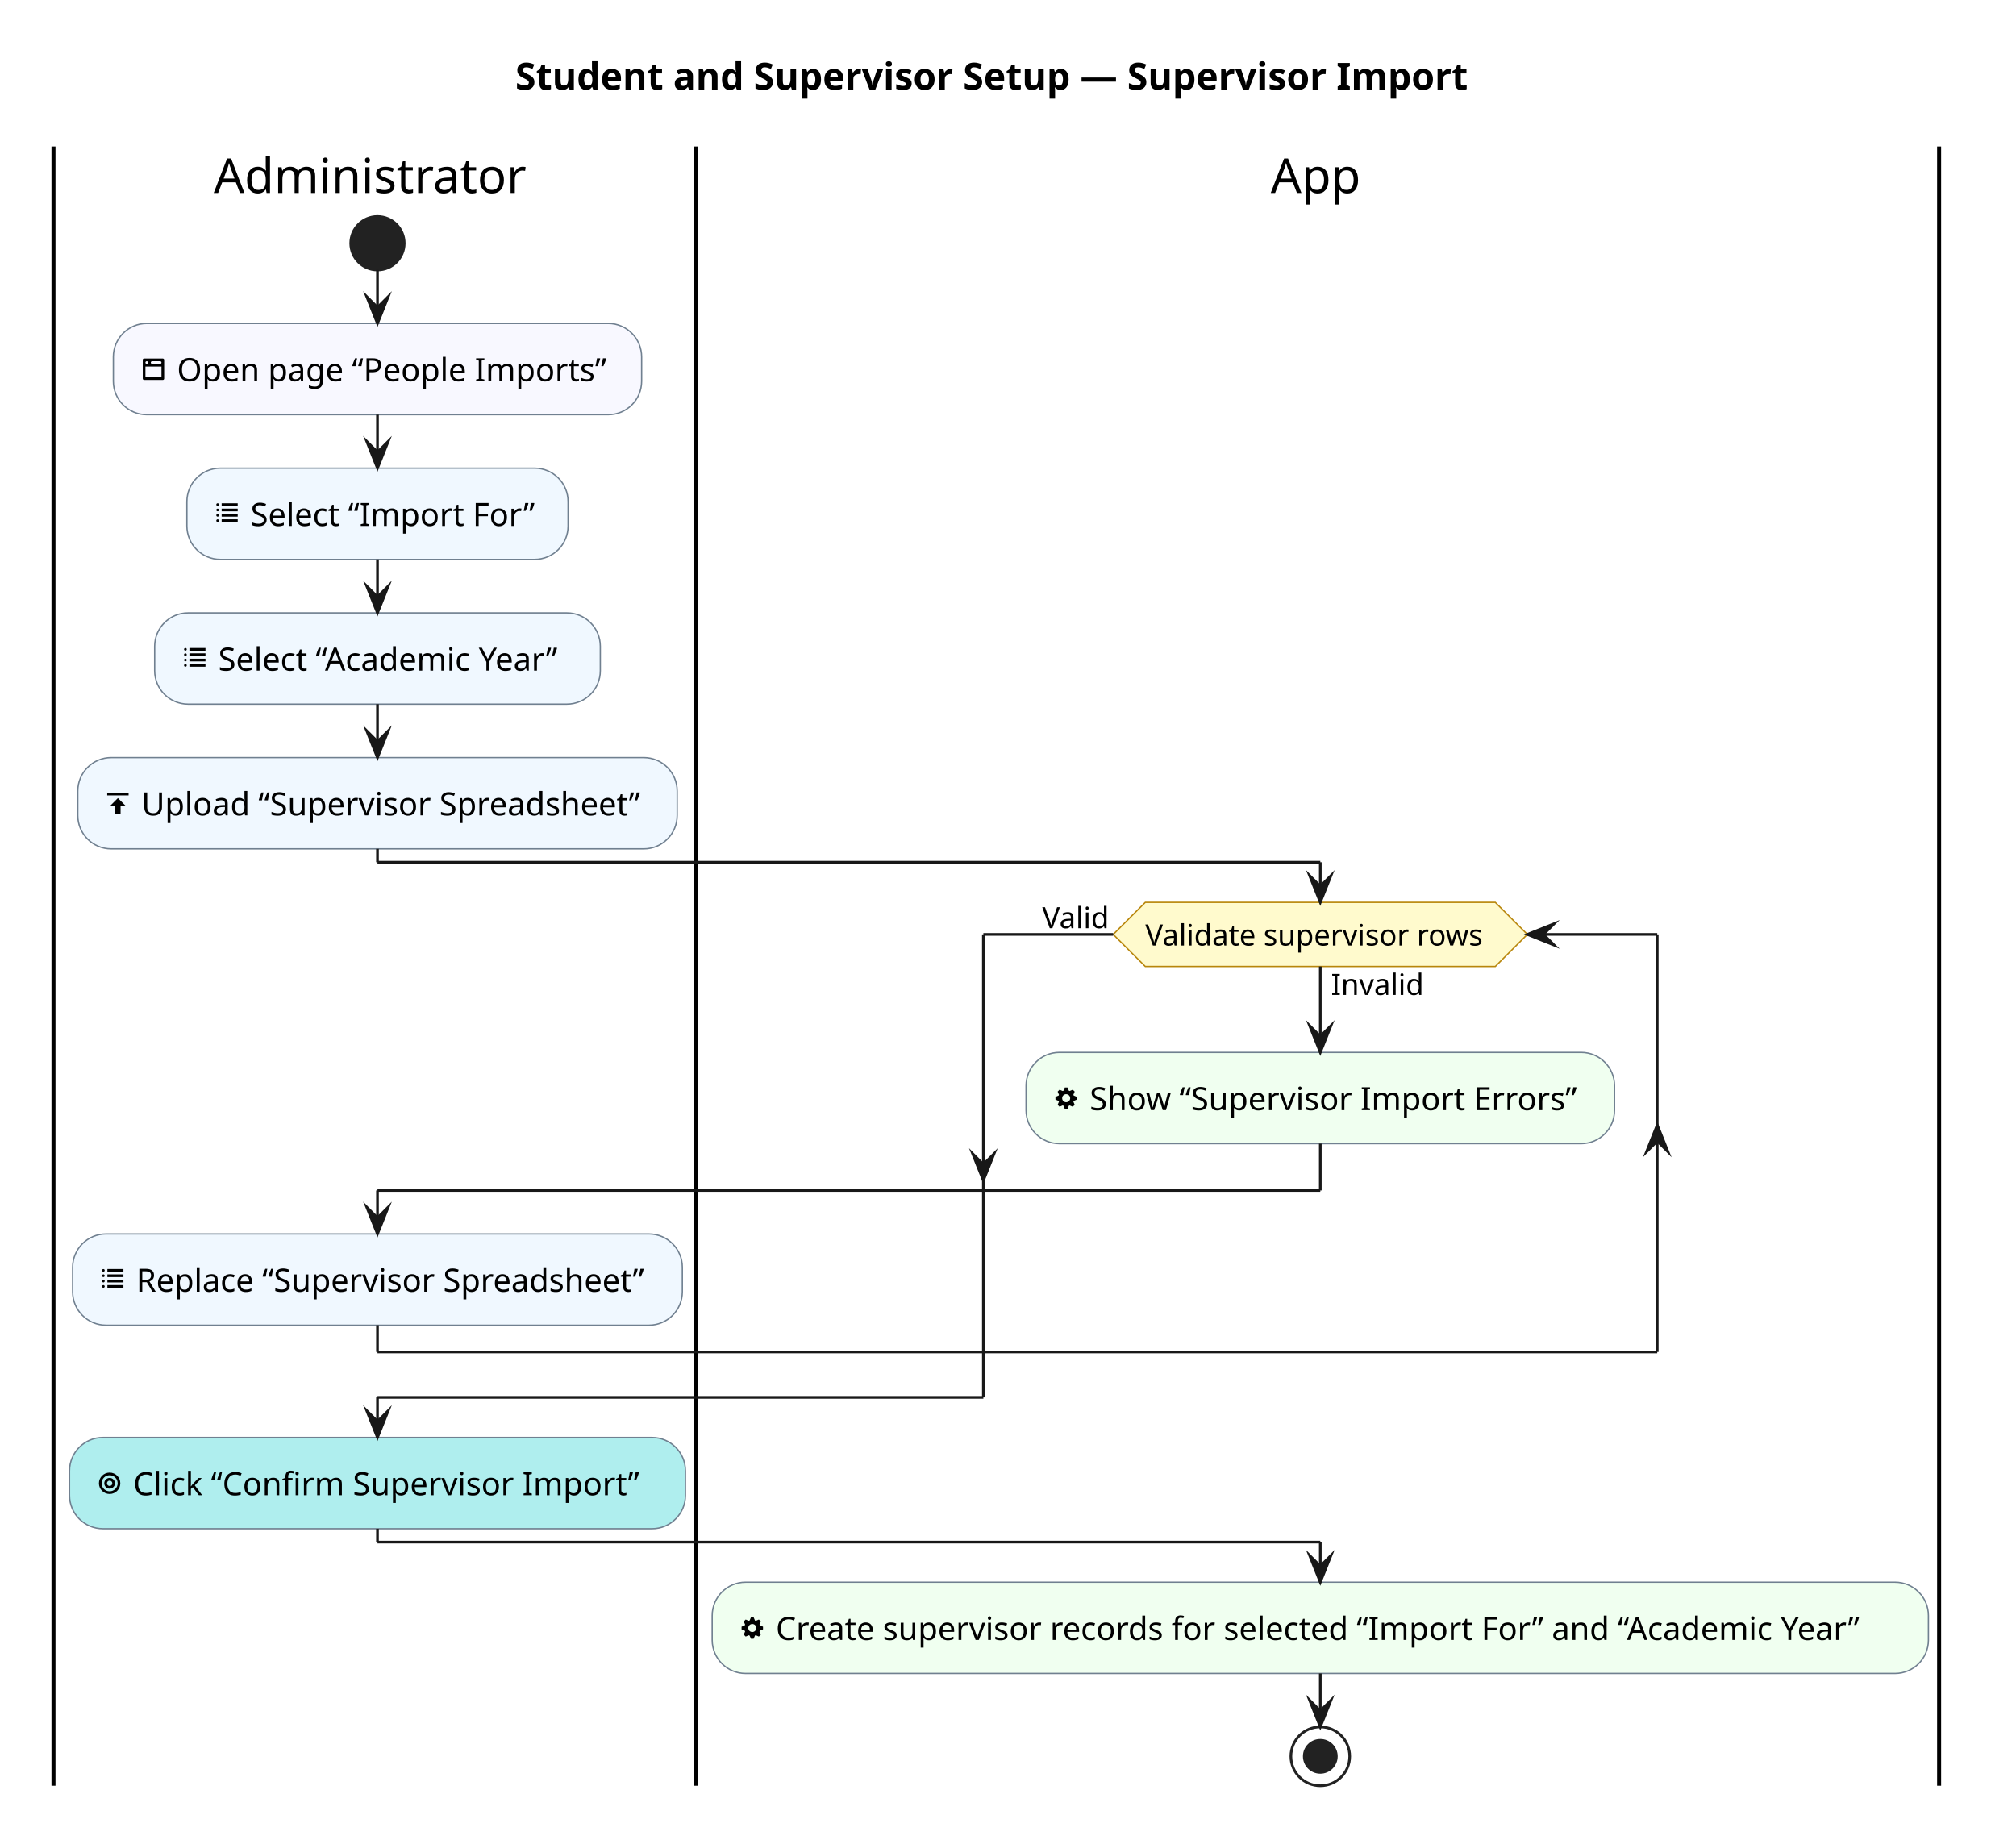
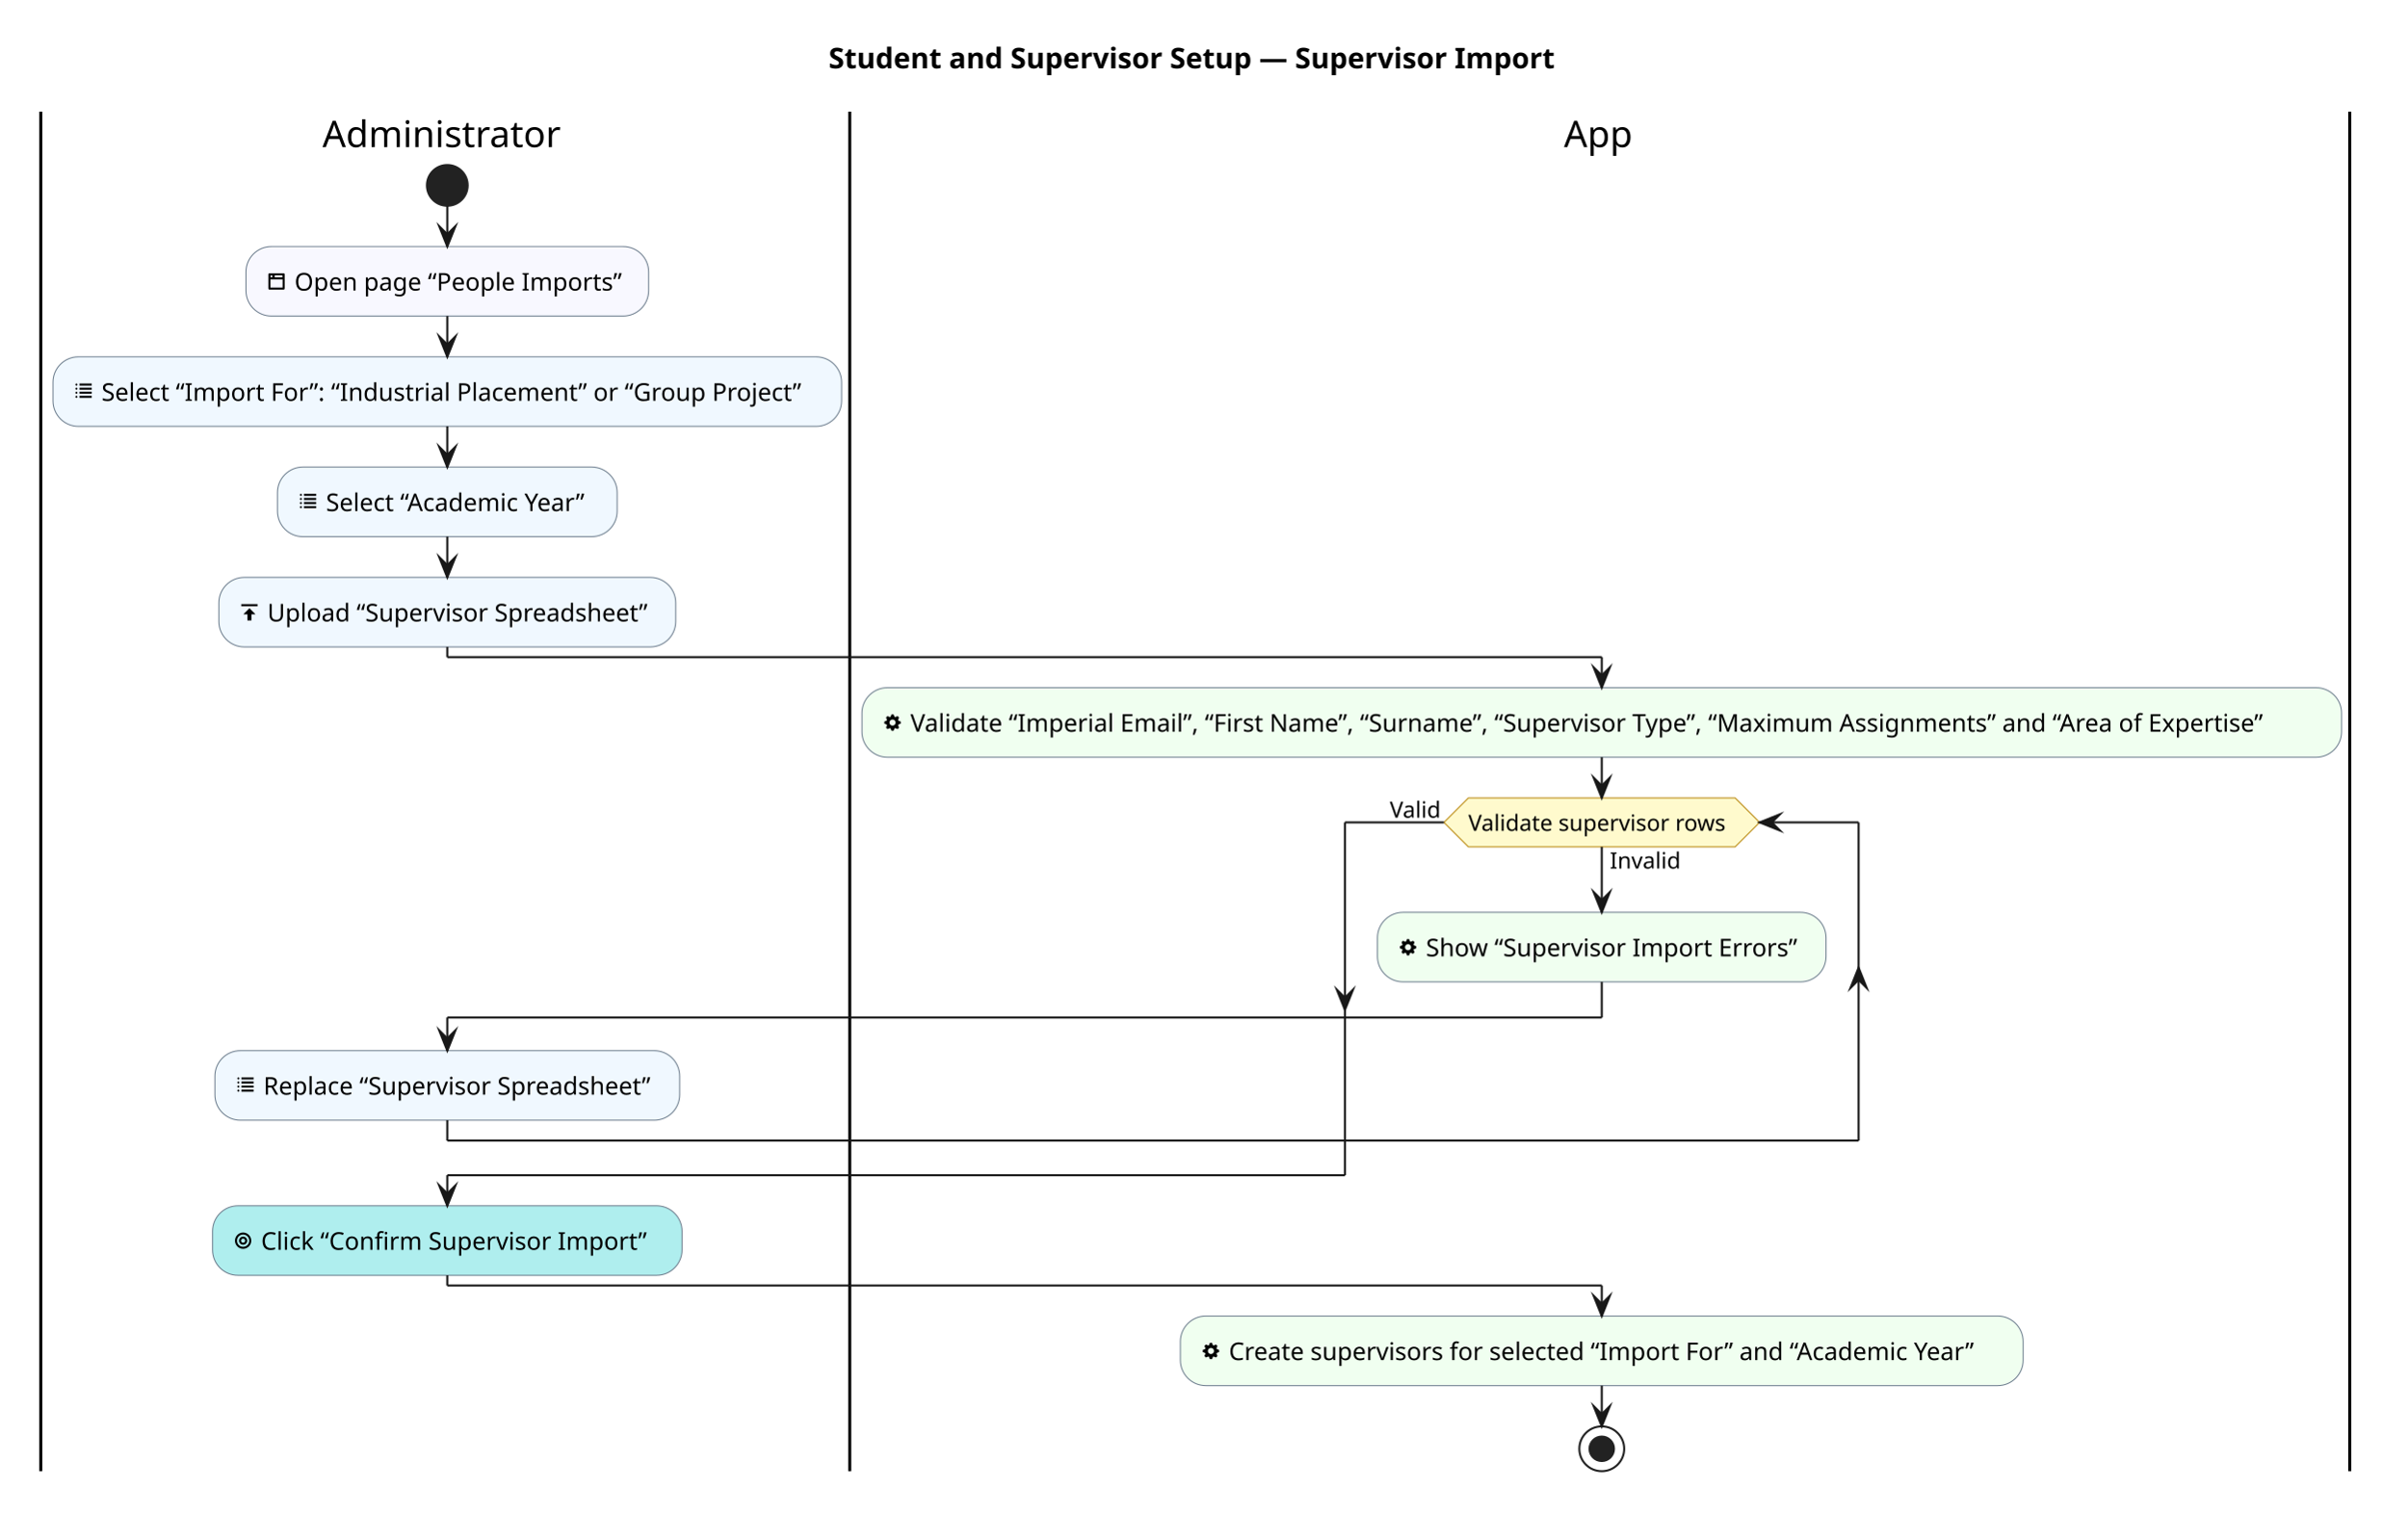
- <svg xmlns="http://www.w3.org/2000/svg" contentStyleType="text/css" data-diagram-type="ACTIVITY" height="688px" preserveAspectRatio="none" style="width:754px;height:688px;background:#FFFFFF;" version="1.1" viewBox="0 0 754 688" width="754px" zoomAndPan="magnify">
+ <svg xmlns="http://www.w3.org/2000/svg" contentStyleType="text/css" data-diagram-type="ACTIVITY" height="743px" preserveAspectRatio="none" style="width:1181px;height:743px;background:#FFFFFF;" version="1.1" viewBox="0 0 1181 743" width="1181px" zoomAndPan="magnify">
  <defs />
  <g>
    <g class="title" data-source-line="2">
-       <text fill="#000000" font-family="sans-serif" font-size="14" font-weight="700" lengthAdjust="spacing" textLength="366.652" x="192.722" y="33.535">Student and Supervisor Setup — Supervisor Import</text>
+       <text fill="#000000" font-family="sans-serif" font-size="14" font-weight="700" lengthAdjust="spacing" textLength="366.652" x="406.545" y="33.535">Student and Supervisor Setup — Supervisor Import</text>
    </g>
-     <rect fill="none" height="21.199" style="stroke:none;stroke-width:1;" width="707.096" x="20" y="54.785" />
-     <ellipse cx="141.181" cy="90.984" fill="#222222" rx="10" ry="10" style="stroke:#222222;stroke-width:1;" />
-     <rect fill="#F8F8FF" height="34.133" rx="12.5" ry="12.5" style="stroke:#708090;stroke-width:0.5;" width="197.578" x="42.392" y="120.984" />
-     <path d="M53.732,134.117 A0.5,0.5 0 0 0 53.392,134.617 L53.392,141.617 A0.5,0.5 0 0 0 53.892,142.117 L60.892,142.117 A0.5,0.5 0 0 0 61.392,141.617 L61.392,134.617 A0.5,0.5 0 0 0 60.892,134.117 L53.892,134.117 A0.5,0.5 0 0 0 53.802,134.117 A0.5,0.5 0 0 0 53.742,134.117 M54.892,135.117 C55.172,135.117 55.392,135.337 55.392,135.617 C55.392,135.897 55.172,136.117 54.892,136.117 C54.612,136.117 54.392,135.897 54.392,135.617 C54.392,135.337 54.612,135.117 54.892,135.117 M56.892,135.117 L59.892,135.117 C60.172,135.117 60.392,135.337 60.392,135.617 C60.392,135.897 60.172,136.117 59.892,136.117 L56.892,136.117 C56.612,136.117 56.392,135.897 56.392,135.617 C56.392,135.337 56.612,135.117 56.892,135.117 M54.392,137.117 L60.392,137.117 L60.392,141.117 L54.392,141.117 L54.392,137.117" fill="#000000" />
-     <text fill="#000000" font-family="sans-serif" font-size="12" lengthAdjust="spacing" textLength="163.781" x="66.189" y="142.586">Open page “People Imports”</text>
-     <rect fill="#F0F8FF" height="34.133" rx="12.5" ry="12.5" style="stroke:#708090;stroke-width:0.5;" width="142.565" x="69.898" y="175.117" />
-     <path d="M81.398,188.25 C81.118,188.25 80.898,188.47 80.898,188.75 C80.898,189.03 81.118,189.25 81.398,189.25 C81.678,189.25 81.898,189.03 81.898,188.75 C81.898,188.47 81.678,188.25 81.398,188.25 M82.898,188.25 L82.898,189.25 L88.898,189.25 L88.898,188.25 L82.898,188.25 M81.398,190.25 C81.118,190.25 80.898,190.47 80.898,190.75 C80.898,191.03 81.118,191.25 81.398,191.25 C81.678,191.25 81.898,191.03 81.898,190.75 C81.898,190.47 81.678,190.25 81.398,190.25 M82.898,190.25 L82.898,191.25 L88.898,191.25 L88.898,190.25 L82.898,190.25 M81.398,192.25 C81.118,192.25 80.898,192.47 80.898,192.75 C80.898,193.03 81.118,193.25 81.398,193.25 C81.678,193.25 81.898,193.03 81.898,192.75 C81.898,192.47 81.678,192.25 81.398,192.25 M82.898,192.25 L82.898,193.25 L88.898,193.25 L88.898,192.25 L82.898,192.25 M81.398,194.25 C81.118,194.25 80.898,194.47 80.898,194.75 C80.898,195.03 81.118,195.25 81.398,195.25 C81.678,195.25 81.898,195.03 81.898,194.75 C81.898,194.47 81.678,194.25 81.398,194.25 M82.898,194.25 L82.898,195.25 L88.898,195.25 L88.898,194.25 L82.898,194.25" fill="#000000" />
-     <text fill="#000000" font-family="sans-serif" font-size="12" lengthAdjust="spacing" textLength="108.768" x="93.695" y="196.719">Select “Import For”</text>
-     <rect fill="#F0F8FF" height="34.133" rx="12.5" ry="12.5" style="stroke:#708090;stroke-width:0.5;" width="166.676" x="57.843" y="229.25" />
-     <path d="M69.343,242.383 C69.063,242.383 68.843,242.603 68.843,242.883 C68.843,243.163 69.063,243.383 69.343,243.383 C69.623,243.383 69.843,243.163 69.843,242.883 C69.843,242.603 69.623,242.383 69.343,242.383 M70.843,242.383 L70.843,243.383 L76.843,243.383 L76.843,242.383 L70.843,242.383 M69.343,244.383 C69.063,244.383 68.843,244.603 68.843,244.883 C68.843,245.163 69.063,245.383 69.343,245.383 C69.623,245.383 69.843,245.163 69.843,244.883 C69.843,244.603 69.623,244.383 69.343,244.383 M70.843,244.383 L70.843,245.383 L76.843,245.383 L76.843,244.383 L70.843,244.383 M69.343,246.383 C69.063,246.383 68.843,246.603 68.843,246.883 C68.843,247.163 69.063,247.383 69.343,247.383 C69.623,247.383 69.843,247.163 69.843,246.883 C69.843,246.603 69.623,246.383 69.343,246.383 M70.843,246.383 L70.843,247.383 L76.843,247.383 L76.843,246.383 L70.843,246.383 M69.343,248.383 C69.063,248.383 68.843,248.603 68.843,248.883 C68.843,249.163 69.063,249.383 69.343,249.383 C69.623,249.383 69.843,249.163 69.843,248.883 C69.843,248.603 69.623,248.383 69.343,248.383 M70.843,248.383 L70.843,249.383 L76.843,249.383 L76.843,248.383 L70.843,248.383" fill="#000000" />
-     <text fill="#000000" font-family="sans-serif" font-size="12" lengthAdjust="spacing" textLength="132.879" x="81.64" y="250.852">Select “Academic Year”</text>
-     <rect fill="#F0F8FF" height="34.133" rx="12.5" ry="12.5" style="stroke:#708090;stroke-width:0.5;" width="224.168" x="29.097" y="283.383" />
-     <path d="M40.097,296.516 L40.097,297.516 L48.097,297.516 L48.097,296.516 L40.097,296.516 M44.097,298.516 L41.097,301.516 L43.097,301.516 L43.097,304.516 L45.097,304.516 L45.097,301.516 L47.097,301.516 L44.097,298.516" fill="#000000" />
-     <text fill="#000000" font-family="sans-serif" font-size="12" lengthAdjust="spacing" textLength="190.371" x="52.894" y="304.984">Upload “Supervisor Spreadsheet”</text>
-     <rect fill="#F0F8FF" height="34.133" rx="12.5" ry="12.5" style="stroke:#708090;stroke-width:0.5;" width="228.035" x="27.163" y="461.556" />
-     <path d="M38.663,474.688 C38.383,474.688 38.163,474.909 38.163,475.188 C38.163,475.469 38.383,475.688 38.663,475.688 C38.943,475.688 39.163,475.469 39.163,475.188 C39.163,474.909 38.943,474.688 38.663,474.688 M40.163,474.688 L40.163,475.688 L46.163,475.688 L46.163,474.688 L40.163,474.688 M38.663,476.688 C38.383,476.688 38.163,476.909 38.163,477.188 C38.163,477.469 38.383,477.688 38.663,477.688 C38.943,477.688 39.163,477.469 39.163,477.188 C39.163,476.909 38.943,476.688 38.663,476.688 M40.163,476.688 L40.163,477.688 L46.163,477.688 L46.163,476.688 L40.163,476.688 M38.663,478.688 C38.383,478.688 38.163,478.909 38.163,479.188 C38.163,479.469 38.383,479.688 38.663,479.688 C38.943,479.688 39.163,479.469 39.163,479.188 C39.163,478.909 38.943,478.688 38.663,478.688 M40.163,478.688 L40.163,479.688 L46.163,479.688 L46.163,478.688 L40.163,478.688 M38.663,480.688 C38.383,480.688 38.163,480.909 38.163,481.188 C38.163,481.469 38.383,481.688 38.663,481.688 C38.943,481.688 39.163,481.469 39.163,481.188 C39.163,480.909 38.943,480.688 38.663,480.688 M40.163,480.688 L40.163,481.688 L46.163,481.688 L46.163,480.688 L40.163,480.688" fill="#000000" />
-     <text fill="#000000" font-family="sans-serif" font-size="12" lengthAdjust="spacing" textLength="194.238" x="50.96" y="483.157">Replace “Supervisor Spreadsheet”</text>
-     <rect fill="#AFEEEE" height="34.133" rx="12.5" ry="12.5" style="stroke:#708090;stroke-width:0.5;" width="230.361" x="26" y="537.688" />
-     <path d="M41,550.821 C38.8,550.821 37,552.621 37,554.821 C37,557.021 38.8,558.821 41,558.821 C43.2,558.821 45,557.021 45,554.821 C45,552.621 43.2,550.821 41,550.821 M41,551.821 C42.66,551.821 44,553.161 44,554.821 C44,556.481 42.66,557.821 41,557.821 C39.34,557.821 38,556.481 38,554.821 C38,553.161 39.34,551.821 41,551.821 M41,552.821 C39.9,552.821 39,553.721 39,554.821 C39,555.921 39.9,556.821 41,556.821 C42.1,556.821 43,555.921 43,554.821 C43,553.721 42.1,552.821 41,552.821 M41,553.821 C41.56,553.821 42,554.261 42,554.821 C42,555.381 41.56,555.821 41,555.821 C40.44,555.821 40,555.381 40,554.821 C40,554.261 40.44,553.821 41,553.821" fill="#000000" />
-     <text fill="#000000" font-family="sans-serif" font-size="12" lengthAdjust="spacing" textLength="196.565" x="49.797" y="559.29">Click “Confirm Supervisor Import”</text>
-     <line style="stroke:#000000;stroke-width:1.5;" x1="20" x2="20" y1="54.785" y2="667.954" />
-     <rect fill="#F0FFF0" height="34.133" rx="12.5" ry="12.5" style="stroke:#708090;stroke-width:0.5;" width="220.096" x="383.757" y="393.65" />
-     <path d="M398.257,406.783 L397.757,407.973 C397.657,408.003 397.567,408.053 397.477,408.103 L396.287,407.603 L395.567,408.323 L396.067,409.513 C396.017,409.613 395.977,409.693 395.937,409.793 L394.747,410.293 L394.747,411.293 L395.937,411.793 C395.977,411.893 396.017,411.973 396.067,412.073 L395.567,413.263 L396.287,413.983 L397.477,413.483 C397.567,413.523 397.657,413.573 397.757,413.613 L398.257,414.803 L399.257,414.803 L399.757,413.613 C399.847,413.573 399.947,413.533 400.037,413.483 L401.227,413.983 L401.947,413.263 L401.447,412.073 C401.487,411.983 401.537,411.883 401.577,411.793 L402.767,411.293 L402.767,410.293 L401.577,409.793 C401.547,409.703 401.497,409.603 401.447,409.513 L401.947,408.323 L401.227,407.603 L400.037,408.103 C399.947,408.063 399.847,408.013 399.757,407.973 L399.257,406.783 L398.257,406.783 M398.757,409.283 C399.587,409.283 400.257,409.953 400.257,410.783 C400.257,411.613 399.587,412.283 398.757,412.283 C397.927,412.283 397.257,411.613 397.257,410.783 C397.257,409.953 397.927,409.283 398.757,409.283" fill="#000000" />
-     <text fill="#000000" font-family="sans-serif" font-size="12" lengthAdjust="spacing" textLength="186.299" x="407.554" y="415.252">Show “Supervisor Import Errors”</text>
-     <polygon fill="#FFFACD" points="428.358,337.516,559.251,337.516,571.251,349.516,559.251,361.516,428.358,361.516,416.358,349.516,428.358,337.516" style="stroke:#B8860B;stroke-width:0.5;stroke-linejoin:miter;stroke-miterlimit:10;" />
-     <text fill="#000000" font-family="sans-serif" font-size="11" lengthAdjust="spacing" textLength="35.046" x="497.805" y="372.15">Invalid</text>
-     <text fill="#000000" font-family="sans-serif" font-size="11" lengthAdjust="spacing" textLength="130.894" x="428.358" y="353.673">Validate supervisor rows</text>
-     <text fill="#000000" font-family="sans-serif" font-size="11" lengthAdjust="spacing" textLength="26.549" x="389.809" y="347.195">Valid</text>
-     <rect fill="#F0FFF0" height="34.133" rx="12.5" ry="12.5" style="stroke:#708090;stroke-width:0.5;" width="454.887" x="266.361" y="591.821" />
-     <path d="M280.861,604.954 L280.361,606.144 C280.261,606.174 280.171,606.224 280.081,606.274 L278.891,605.774 L278.171,606.494 L278.671,607.684 C278.621,607.784 278.581,607.864 278.541,607.964 L277.351,608.464 L277.351,609.464 L278.541,609.964 C278.581,610.064 278.621,610.144 278.671,610.244 L278.171,611.434 L278.891,612.154 L280.081,611.654 C280.171,611.694 280.261,611.744 280.361,611.784 L280.861,612.974 L281.861,612.974 L282.361,611.784 C282.451,611.744 282.551,611.704 282.641,611.654 L283.831,612.154 L284.551,611.434 L284.051,610.244 C284.091,610.154 284.141,610.054 284.181,609.964 L285.371,609.464 L285.371,608.464 L284.181,607.964 C284.151,607.874 284.101,607.774 284.051,607.684 L284.551,606.494 L283.831,605.774 L282.641,606.274 C282.551,606.234 282.451,606.184 282.361,606.144 L281.861,604.954 L280.861,604.954 M281.361,607.454 C282.191,607.454 282.861,608.124 282.861,608.954 C282.861,609.784 282.191,610.454 281.361,610.454 C280.531,610.454 279.861,609.784 279.861,608.954 C279.861,608.124 280.531,607.454 281.361,607.454" fill="#000000" />
-     <text fill="#000000" font-family="sans-serif" font-size="12" lengthAdjust="spacing" textLength="421.09" x="290.158" y="613.423">Create supervisor records for selected “Import For” and “Academic Year”</text>
-     <ellipse cx="493.805" cy="656.954" fill="none" rx="11" ry="11" style="stroke:#222222;stroke-width:1;" />
-     <ellipse cx="493.805" cy="656.954" fill="#222222" rx="6" ry="6" style="stroke:#222222;stroke-width:1;" />
-     <line style="stroke:#000000;stroke-width:1.5;" x1="260.361" x2="260.361" y1="54.785" y2="667.954" />
-     <line style="stroke:#000000;stroke-width:1.5;" x1="725.248" x2="725.248" y1="54.785" y2="667.954" />
-     <polygon fill="#181818" points="615.822,430.806,619.822,420.806,623.822,430.806,619.822,426.806" style="stroke:#181818;stroke-width:1;stroke-linejoin:miter;stroke-miterlimit:10;" />
-     <line style="stroke:#181818;stroke-width:1;" x1="141.181" x2="141.181" y1="100.984" y2="120.984" />
-     <polygon fill="#181818" points="137.181,110.984,141.181,120.984,145.181,110.984,141.181,114.984" style="stroke:#181818;stroke-width:1;stroke-linejoin:miter;stroke-miterlimit:10;" />
-     <line style="stroke:#181818;stroke-width:1;" x1="141.181" x2="141.181" y1="155.117" y2="175.117" />
-     <polygon fill="#181818" points="137.181,165.117,141.181,175.117,145.181,165.117,141.181,169.117" style="stroke:#181818;stroke-width:1;stroke-linejoin:miter;stroke-miterlimit:10;" />
-     <line style="stroke:#181818;stroke-width:1;" x1="141.181" x2="141.181" y1="209.25" y2="229.25" />
-     <polygon fill="#181818" points="137.181,219.25,141.181,229.25,145.181,219.25,141.181,223.25" style="stroke:#181818;stroke-width:1;stroke-linejoin:miter;stroke-miterlimit:10;" />
-     <line style="stroke:#181818;stroke-width:1;" x1="141.181" x2="141.181" y1="263.383" y2="283.383" />
-     <polygon fill="#181818" points="137.181,273.383,141.181,283.383,145.181,273.383,141.181,277.383" style="stroke:#181818;stroke-width:1;stroke-linejoin:miter;stroke-miterlimit:10;" />
-     <line style="stroke:#181818;stroke-width:1;" x1="493.805" x2="493.805" y1="361.516" y2="393.65" />
-     <polygon fill="#181818" points="489.805,383.65,493.805,393.65,497.805,383.65,493.805,387.65" style="stroke:#181818;stroke-width:1;stroke-linejoin:miter;stroke-miterlimit:10;" />
-     <line style="stroke:#181818;stroke-width:1;" x1="416.358" x2="367.787" y1="349.516" y2="349.516" />
-     <polygon fill="#181818" points="363.787,431.556,367.787,441.556,371.787,431.556,367.787,435.556" style="stroke:#181818;stroke-width:1;stroke-linejoin:miter;stroke-miterlimit:10;" />
-     <line style="stroke:#181818;stroke-width:1;" x1="367.787" x2="367.787" y1="349.516" y2="522.688" />
-     <line style="stroke:#181818;stroke-width:1;" x1="367.787" x2="141.181" y1="522.688" y2="522.688" />
-     <line style="stroke:#181818;stroke-width:1;" x1="141.181" x2="141.181" y1="522.688" y2="537.688" />
-     <polygon fill="#181818" points="137.181,527.688,141.181,537.688,145.181,527.688,141.181,531.688" style="stroke:#181818;stroke-width:1;stroke-linejoin:miter;stroke-miterlimit:10;" />
-     <line style="stroke:#181818;stroke-width:1;" x1="493.805" x2="493.805" y1="625.954" y2="645.954" />
-     <polygon fill="#181818" points="489.805,635.954,493.805,645.954,497.805,635.954,493.805,639.954" style="stroke:#181818;stroke-width:1;stroke-linejoin:miter;stroke-miterlimit:10;" />
-     <line style="stroke:#181818;stroke-width:1;" x1="493.805" x2="493.805" y1="427.783" y2="445.283" />
-     <line style="stroke:#181818;stroke-width:1;" x1="493.805" x2="141.181" y1="445.283" y2="445.283" />
-     <line style="stroke:#181818;stroke-width:1;" x1="141.181" x2="141.181" y1="445.283" y2="461.556" />
-     <polygon fill="#181818" points="137.181,451.556,141.181,461.556,145.181,451.556,141.181,455.556" style="stroke:#181818;stroke-width:1;stroke-linejoin:miter;stroke-miterlimit:10;" />
-     <line style="stroke:#181818;stroke-width:1;" x1="141.181" x2="141.181" y1="495.688" y2="505.688" />
-     <line style="stroke:#181818;stroke-width:1;" x1="141.181" x2="619.822" y1="505.688" y2="505.688" />
-     <line style="stroke:#181818;stroke-width:1;" x1="619.822" x2="619.822" y1="349.516" y2="505.688" />
-     <line style="stroke:#181818;stroke-width:1;" x1="619.822" x2="571.251" y1="349.516" y2="349.516" />
-     <polygon fill="#181818" points="581.251,345.516,571.251,349.516,581.251,353.516,577.251,349.516" style="stroke:#181818;stroke-width:1;stroke-linejoin:miter;stroke-miterlimit:10;" />
-     <line style="stroke:#181818;stroke-width:1;" x1="141.181" x2="141.181" y1="317.516" y2="322.516" />
-     <line style="stroke:#181818;stroke-width:1;" x1="141.181" x2="493.805" y1="322.516" y2="322.516" />
-     <line style="stroke:#181818;stroke-width:1;" x1="493.805" x2="493.805" y1="322.516" y2="337.516" />
-     <polygon fill="#181818" points="489.805,327.516,493.805,337.516,497.805,327.516,493.805,331.516" style="stroke:#181818;stroke-width:1;stroke-linejoin:miter;stroke-miterlimit:10;" />
-     <line style="stroke:#181818;stroke-width:1;" x1="141.181" x2="141.181" y1="571.821" y2="576.821" />
-     <line style="stroke:#181818;stroke-width:1;" x1="141.181" x2="493.805" y1="576.821" y2="576.821" />
-     <line style="stroke:#181818;stroke-width:1;" x1="493.805" x2="493.805" y1="576.821" y2="591.821" />
-     <polygon fill="#181818" points="489.805,581.821,493.805,591.821,497.805,581.821,493.805,585.821" style="stroke:#181818;stroke-width:1;stroke-linejoin:miter;stroke-miterlimit:10;" />
-     <text fill="#000000" font-family="sans-serif" font-size="18" lengthAdjust="spacing" textLength="120.498" x="79.932" y="72.188">Administrator</text>
-     <text fill="#000000" font-family="sans-serif" font-size="18" lengthAdjust="spacing" textLength="35.077" x="475.266" y="72.188">App</text>
+     <rect fill="none" height="21.199" style="stroke:none;stroke-width:1;" width="1134.742" x="20" y="54.785" />
+     <ellipse cx="219.456" cy="90.984" fill="#222222" rx="10" ry="10" style="stroke:#222222;stroke-width:1;" />
+     <rect fill="#F8F8FF" height="34.133" rx="12.5" ry="12.5" style="stroke:#708090;stroke-width:0.5;" width="197.578" x="120.667" y="120.984" />
+     <path d="M132.007,134.117 A0.5,0.5 0 0 0 131.667,134.617 L131.667,141.617 A0.5,0.5 0 0 0 132.167,142.117 L139.167,142.117 A0.5,0.5 0 0 0 139.667,141.617 L139.667,134.617 A0.5,0.5 0 0 0 139.167,134.117 L132.167,134.117 A0.5,0.5 0 0 0 132.077,134.117 A0.5,0.5 0 0 0 132.017,134.117 M133.167,135.117 C133.447,135.117 133.667,135.337 133.667,135.617 C133.667,135.897 133.447,136.117 133.167,136.117 C132.887,136.117 132.667,135.897 132.667,135.617 C132.667,135.337 132.887,135.117 133.167,135.117 M135.167,135.117 L138.167,135.117 C138.447,135.117 138.667,135.337 138.667,135.617 C138.667,135.897 138.447,136.117 138.167,136.117 L135.167,136.117 C134.887,136.117 134.667,135.897 134.667,135.617 C134.667,135.337 134.887,135.117 135.167,135.117 M132.667,137.117 L138.667,137.117 L138.667,141.117 L132.667,141.117 L132.667,137.117" fill="#000000" />
+     <text fill="#000000" font-family="sans-serif" font-size="12" lengthAdjust="spacing" textLength="163.781" x="144.464" y="142.586">Open page “People Imports”</text>
+     <rect fill="#F0F8FF" height="34.133" rx="12.5" ry="12.5" style="stroke:#708090;stroke-width:0.5;" width="386.912" x="26" y="175.117" />
+     <path d="M37.5,188.25 C37.22,188.25 37,188.47 37,188.75 C37,189.03 37.22,189.25 37.5,189.25 C37.78,189.25 38,189.03 38,188.75 C38,188.47 37.78,188.25 37.5,188.25 M39,188.25 L39,189.25 L45,189.25 L45,188.25 L39,188.25 M37.5,190.25 C37.22,190.25 37,190.47 37,190.75 C37,191.03 37.22,191.25 37.5,191.25 C37.78,191.25 38,191.03 38,190.75 C38,190.47 37.78,190.25 37.5,190.25 M39,190.25 L39,191.25 L45,191.25 L45,190.25 L39,190.25 M37.5,192.25 C37.22,192.25 37,192.47 37,192.75 C37,193.03 37.22,193.25 37.5,193.25 C37.78,193.25 38,193.03 38,192.75 C38,192.47 37.78,192.25 37.5,192.25 M39,192.25 L39,193.25 L45,193.25 L45,192.25 L39,192.25 M37.5,194.25 C37.22,194.25 37,194.47 37,194.75 C37,195.03 37.22,195.25 37.5,195.25 C37.78,195.25 38,195.03 38,194.75 C38,194.47 37.78,194.25 37.5,194.25 M39,194.25 L39,195.25 L45,195.25 L45,194.25 L39,194.25" fill="#000000" />
+     <text fill="#000000" font-family="sans-serif" font-size="12" lengthAdjust="spacing" textLength="353.115" x="49.797" y="196.719">Select “Import For”: “Industrial Placement” or “Group Project”</text>
+     <rect fill="#F0F8FF" height="34.133" rx="12.5" ry="12.5" style="stroke:#708090;stroke-width:0.5;" width="166.676" x="136.118" y="229.25" />
+     <path d="M147.618,242.383 C147.338,242.383 147.118,242.603 147.118,242.883 C147.118,243.163 147.338,243.383 147.618,243.383 C147.898,243.383 148.118,243.163 148.118,242.883 C148.118,242.603 147.898,242.383 147.618,242.383 M149.118,242.383 L149.118,243.383 L155.118,243.383 L155.118,242.383 L149.118,242.383 M147.618,244.383 C147.338,244.383 147.118,244.603 147.118,244.883 C147.118,245.163 147.338,245.383 147.618,245.383 C147.898,245.383 148.118,245.163 148.118,244.883 C148.118,244.603 147.898,244.383 147.618,244.383 M149.118,244.383 L149.118,245.383 L155.118,245.383 L155.118,244.383 L149.118,244.383 M147.618,246.383 C147.338,246.383 147.118,246.603 147.118,246.883 C147.118,247.163 147.338,247.383 147.618,247.383 C147.898,247.383 148.118,247.163 148.118,246.883 C148.118,246.603 147.898,246.383 147.618,246.383 M149.118,246.383 L149.118,247.383 L155.118,247.383 L155.118,246.383 L149.118,246.383 M147.618,248.383 C147.338,248.383 147.118,248.603 147.118,248.883 C147.118,249.163 147.338,249.383 147.618,249.383 C147.898,249.383 148.118,249.163 148.118,248.883 C148.118,248.603 147.898,248.383 147.618,248.383 M149.118,248.383 L149.118,249.383 L155.118,249.383 L155.118,248.383 L149.118,248.383" fill="#000000" />
+     <text fill="#000000" font-family="sans-serif" font-size="12" lengthAdjust="spacing" textLength="132.879" x="159.915" y="250.852">Select “Academic Year”</text>
+     <rect fill="#F0F8FF" height="34.133" rx="12.5" ry="12.5" style="stroke:#708090;stroke-width:0.5;" width="224.168" x="107.372" y="283.383" />
+     <path d="M118.372,296.516 L118.372,297.516 L126.372,297.516 L126.372,296.516 L118.372,296.516 M122.372,298.516 L119.372,301.516 L121.372,301.516 L121.372,304.516 L123.372,304.516 L123.372,301.516 L125.372,301.516 L122.372,298.516" fill="#000000" />
+     <text fill="#000000" font-family="sans-serif" font-size="12" lengthAdjust="spacing" textLength="190.371" x="131.169" y="304.984">Upload “Supervisor Spreadsheet”</text>
+     <rect fill="#F0F8FF" height="34.133" rx="12.5" ry="12.5" style="stroke:#708090;stroke-width:0.5;" width="228.035" x="105.439" y="515.688" />
+     <path d="M116.939,528.821 C116.659,528.821 116.439,529.041 116.439,529.321 C116.439,529.601 116.659,529.821 116.939,529.821 C117.219,529.821 117.439,529.601 117.439,529.321 C117.439,529.041 117.219,528.821 116.939,528.821 M118.439,528.821 L118.439,529.821 L124.439,529.821 L124.439,528.821 L118.439,528.821 M116.939,530.821 C116.659,530.821 116.439,531.041 116.439,531.321 C116.439,531.601 116.659,531.821 116.939,531.821 C117.219,531.821 117.439,531.601 117.439,531.321 C117.439,531.041 117.219,530.821 116.939,530.821 M118.439,530.821 L118.439,531.821 L124.439,531.821 L124.439,530.821 L118.439,530.821 M116.939,532.821 C116.659,532.821 116.439,533.041 116.439,533.321 C116.439,533.601 116.659,533.821 116.939,533.821 C117.219,533.821 117.439,533.601 117.439,533.321 C117.439,533.041 117.219,532.821 116.939,532.821 M118.439,532.821 L118.439,533.821 L124.439,533.821 L124.439,532.821 L118.439,532.821 M116.939,534.821 C116.659,534.821 116.439,535.041 116.439,535.321 C116.439,535.601 116.659,535.821 116.939,535.821 C117.219,535.821 117.439,535.601 117.439,535.321 C117.439,535.041 117.219,534.821 116.939,534.821 M118.439,534.821 L118.439,535.821 L124.439,535.821 L124.439,534.821 L118.439,534.821" fill="#000000" />
+     <text fill="#000000" font-family="sans-serif" font-size="12" lengthAdjust="spacing" textLength="194.238" x="129.235" y="537.29">Replace “Supervisor Spreadsheet”</text>
+     <rect fill="#AFEEEE" height="34.133" rx="12.5" ry="12.5" style="stroke:#708090;stroke-width:0.5;" width="230.361" x="104.275" y="591.821" />
+     <path d="M119.275,604.954 C117.075,604.954 115.275,606.754 115.275,608.954 C115.275,611.154 117.075,612.954 119.275,612.954 C121.475,612.954 123.275,611.154 123.275,608.954 C123.275,606.754 121.475,604.954 119.275,604.954 M119.275,605.954 C120.935,605.954 122.275,607.294 122.275,608.954 C122.275,610.614 120.935,611.954 119.275,611.954 C117.615,611.954 116.275,610.614 116.275,608.954 C116.275,607.294 117.615,605.954 119.275,605.954 M119.275,606.954 C118.175,606.954 117.275,607.854 117.275,608.954 C117.275,610.054 118.175,610.954 119.275,610.954 C120.375,610.954 121.275,610.054 121.275,608.954 C121.275,607.854 120.375,606.954 119.275,606.954 M119.275,607.954 C119.835,607.954 120.275,608.394 120.275,608.954 C120.275,609.514 119.835,609.954 119.275,609.954 C118.715,609.954 118.275,609.514 118.275,608.954 C118.275,608.394 118.715,607.954 119.275,607.954" fill="#000000" />
+     <text fill="#000000" font-family="sans-serif" font-size="12" lengthAdjust="spacing" textLength="196.565" x="128.072" y="613.423">Click “Confirm Supervisor Import”</text>
+     <line style="stroke:#000000;stroke-width:1.5;" x1="20" x2="20" y1="54.785" y2="722.087" />
+     <rect fill="#F0FFF0" height="34.133" rx="12.5" ry="12.5" style="stroke:#708090;stroke-width:0.5;" width="725.982" x="422.912" y="337.516" />
+     <path d="M437.412,350.648 L436.912,351.838 C436.812,351.868 436.722,351.918 436.632,351.968 L435.442,351.468 L434.722,352.188 L435.222,353.378 C435.172,353.478 435.132,353.558 435.092,353.658 L433.902,354.158 L433.902,355.158 L435.092,355.658 C435.132,355.758 435.172,355.838 435.222,355.938 L434.722,357.128 L435.442,357.848 L436.632,357.348 C436.722,357.388 436.812,357.438 436.912,357.478 L437.412,358.668 L438.412,358.668 L438.912,357.478 C439.002,357.438 439.102,357.398 439.192,357.348 L440.382,357.848 L441.102,357.128 L440.602,355.938 C440.642,355.848 440.692,355.748 440.732,355.658 L441.922,355.158 L441.922,354.158 L440.732,353.658 C440.702,353.568 440.652,353.468 440.602,353.378 L441.102,352.188 L440.382,351.468 L439.192,351.968 C439.102,351.928 439.002,351.878 438.912,351.838 L438.412,350.648 L437.412,350.648 M437.912,353.148 C438.742,353.148 439.412,353.818 439.412,354.648 C439.412,355.478 438.742,356.148 437.912,356.148 C437.082,356.148 436.412,355.478 436.412,354.648 C436.412,353.818 437.082,353.148 437.912,353.148" fill="#000000" />
+     <text fill="#000000" font-family="sans-serif" font-size="12" lengthAdjust="spacing" textLength="692.186" x="446.709" y="359.117">Validate “Imperial Email”, “First Name”, “Surname”, “Supervisor Type”, “Maximum Assignments” and “Area of Expertise”</text>
+     <rect fill="#F0FFF0" height="34.133" rx="12.5" ry="12.5" style="stroke:#708090;stroke-width:0.5;" width="220.096" x="675.856" y="447.783" />
+     <path d="M690.356,460.916 L689.856,462.106 C689.755,462.136 689.665,462.186 689.576,462.236 L688.385,461.736 L687.665,462.456 L688.165,463.646 C688.115,463.746 688.076,463.826 688.035,463.926 L686.846,464.426 L686.846,465.426 L688.035,465.926 C688.076,466.026 688.115,466.106 688.165,466.206 L687.665,467.396 L688.385,468.116 L689.576,467.616 C689.665,467.656 689.755,467.706 689.856,467.746 L690.356,468.936 L691.356,468.936 L691.856,467.746 C691.946,467.706 692.045,467.666 692.135,467.616 L693.326,468.116 L694.045,467.396 L693.545,466.206 C693.586,466.116 693.635,466.016 693.676,465.926 L694.865,465.426 L694.865,464.426 L693.676,463.926 C693.645,463.836 693.596,463.736 693.545,463.646 L694.045,462.456 L693.326,461.736 L692.135,462.236 C692.045,462.196 691.946,462.146 691.856,462.106 L691.356,460.916 L690.356,460.916 M690.856,463.416 C691.686,463.416 692.356,464.086 692.356,464.916 C692.356,465.746 691.686,466.416 690.856,466.416 C690.025,466.416 689.356,465.746 689.356,464.916 C689.356,464.086 690.025,463.416 690.856,463.416" fill="#000000" />
+     <text fill="#000000" font-family="sans-serif" font-size="12" lengthAdjust="spacing" textLength="186.299" x="699.652" y="469.385">Show “Supervisor Import Errors”</text>
+     <polygon fill="#FFFACD" points="720.457,391.648,851.35,391.648,863.35,403.648,851.35,415.648,720.457,415.648,708.457,403.648,720.457,391.648" style="stroke:#B8860B;stroke-width:0.5;stroke-linejoin:miter;stroke-miterlimit:10;" />
+     <text fill="#000000" font-family="sans-serif" font-size="11" lengthAdjust="spacing" textLength="35.046" x="789.903" y="426.283">Invalid</text>
+     <text fill="#000000" font-family="sans-serif" font-size="11" lengthAdjust="spacing" textLength="130.894" x="720.457" y="407.806">Validate supervisor rows</text>
+     <text fill="#000000" font-family="sans-serif" font-size="11" lengthAdjust="spacing" textLength="26.549" x="681.907" y="401.328">Valid</text>
+     <rect fill="#F0FFF0" height="34.133" rx="12.5" ry="12.5" style="stroke:#708090;stroke-width:0.5;" width="413.514" x="579.146" y="645.954" />
+     <path d="M593.646,659.087 L593.146,660.277 C593.047,660.307 592.957,660.357 592.866,660.407 L591.677,659.907 L590.957,660.627 L591.457,661.817 C591.407,661.917 591.366,661.997 591.327,662.097 L590.136,662.597 L590.136,663.597 L591.327,664.097 C591.366,664.197 591.407,664.277 591.457,664.377 L590.957,665.567 L591.677,666.287 L592.866,665.787 C592.957,665.827 593.047,665.877 593.146,665.917 L593.646,667.107 L594.646,667.107 L595.146,665.917 C595.236,665.877 595.337,665.837 595.427,665.787 L596.616,666.287 L597.337,665.567 L596.837,664.377 C596.876,664.287 596.927,664.187 596.966,664.097 L598.157,663.597 L598.157,662.597 L596.966,662.097 C596.937,662.007 596.886,661.907 596.837,661.817 L597.337,660.627 L596.616,659.907 L595.427,660.407 C595.337,660.367 595.236,660.317 595.146,660.277 L594.646,659.087 L593.646,659.087 M594.146,661.587 C594.976,661.587 595.646,662.257 595.646,663.087 C595.646,663.917 594.976,664.587 594.146,664.587 C593.317,664.587 592.646,663.917 592.646,663.087 C592.646,662.257 593.317,661.587 594.146,661.587" fill="#000000" />
+     <text fill="#000000" font-family="sans-serif" font-size="12" lengthAdjust="spacing" textLength="379.717" x="602.943" y="667.556">Create supervisors for selected “Import For” and “Academic Year”</text>
+     <ellipse cx="785.903" cy="711.087" fill="none" rx="11" ry="11" style="stroke:#222222;stroke-width:1;" />
+     <ellipse cx="785.903" cy="711.087" fill="#222222" rx="6" ry="6" style="stroke:#222222;stroke-width:1;" />
+     <line style="stroke:#000000;stroke-width:1.5;" x1="416.912" x2="416.912" y1="54.785" y2="722.087" />
+     <line style="stroke:#000000;stroke-width:1.5;" x1="1152.895" x2="1152.895" y1="54.785" y2="722.087" />
+     <polygon fill="#181818" points="907.921,484.938,911.921,474.938,915.921,484.938,911.921,480.938" style="stroke:#181818;stroke-width:1;stroke-linejoin:miter;stroke-miterlimit:10;" />
+     <line style="stroke:#181818;stroke-width:1;" x1="219.456" x2="219.456" y1="100.984" y2="120.984" />
+     <polygon fill="#181818" points="215.456,110.984,219.456,120.984,223.456,110.984,219.456,114.984" style="stroke:#181818;stroke-width:1;stroke-linejoin:miter;stroke-miterlimit:10;" />
+     <line style="stroke:#181818;stroke-width:1;" x1="219.456" x2="219.456" y1="155.117" y2="175.117" />
+     <polygon fill="#181818" points="215.456,165.117,219.456,175.117,223.456,165.117,219.456,169.117" style="stroke:#181818;stroke-width:1;stroke-linejoin:miter;stroke-miterlimit:10;" />
+     <line style="stroke:#181818;stroke-width:1;" x1="219.456" x2="219.456" y1="209.25" y2="229.25" />
+     <polygon fill="#181818" points="215.456,219.25,219.456,229.25,223.456,219.25,219.456,223.25" style="stroke:#181818;stroke-width:1;stroke-linejoin:miter;stroke-miterlimit:10;" />
+     <line style="stroke:#181818;stroke-width:1;" x1="219.456" x2="219.456" y1="263.383" y2="283.383" />
+     <polygon fill="#181818" points="215.456,273.383,219.456,283.383,223.456,273.383,219.456,277.383" style="stroke:#181818;stroke-width:1;stroke-linejoin:miter;stroke-miterlimit:10;" />
+     <line style="stroke:#181818;stroke-width:1;" x1="785.903" x2="785.903" y1="415.648" y2="447.783" />
+     <polygon fill="#181818" points="781.903,437.783,785.903,447.783,789.903,437.783,785.903,441.783" style="stroke:#181818;stroke-width:1;stroke-linejoin:miter;stroke-miterlimit:10;" />
+     <line style="stroke:#181818;stroke-width:1;" x1="708.457" x2="659.886" y1="403.648" y2="403.648" />
+     <polygon fill="#181818" points="655.886,485.688,659.886,495.688,663.886,485.688,659.886,489.688" style="stroke:#181818;stroke-width:1;stroke-linejoin:miter;stroke-miterlimit:10;" />
+     <line style="stroke:#181818;stroke-width:1;" x1="659.886" x2="659.886" y1="403.648" y2="576.821" />
+     <line style="stroke:#181818;stroke-width:1;" x1="659.886" x2="219.456" y1="576.821" y2="576.821" />
+     <line style="stroke:#181818;stroke-width:1;" x1="219.456" x2="219.456" y1="576.821" y2="591.821" />
+     <polygon fill="#181818" points="215.456,581.821,219.456,591.821,223.456,581.821,219.456,585.821" style="stroke:#181818;stroke-width:1;stroke-linejoin:miter;stroke-miterlimit:10;" />
+     <line style="stroke:#181818;stroke-width:1;" x1="785.903" x2="785.903" y1="371.648" y2="391.648" />
+     <polygon fill="#181818" points="781.903,381.648,785.903,391.648,789.903,381.648,785.903,385.648" style="stroke:#181818;stroke-width:1;stroke-linejoin:miter;stroke-miterlimit:10;" />
+     <line style="stroke:#181818;stroke-width:1;" x1="785.903" x2="785.903" y1="680.087" y2="700.087" />
+     <polygon fill="#181818" points="781.903,690.087,785.903,700.087,789.903,690.087,785.903,694.087" style="stroke:#181818;stroke-width:1;stroke-linejoin:miter;stroke-miterlimit:10;" />
+     <line style="stroke:#181818;stroke-width:1;" x1="219.456" x2="219.456" y1="317.516" y2="322.516" />
+     <line style="stroke:#181818;stroke-width:1;" x1="219.456" x2="785.903" y1="322.516" y2="322.516" />
+     <line style="stroke:#181818;stroke-width:1;" x1="785.903" x2="785.903" y1="322.516" y2="337.516" />
+     <polygon fill="#181818" points="781.903,327.516,785.903,337.516,789.903,327.516,785.903,331.516" style="stroke:#181818;stroke-width:1;stroke-linejoin:miter;stroke-miterlimit:10;" />
+     <line style="stroke:#181818;stroke-width:1;" x1="785.903" x2="785.903" y1="481.916" y2="499.416" />
+     <line style="stroke:#181818;stroke-width:1;" x1="785.903" x2="219.456" y1="499.416" y2="499.416" />
+     <line style="stroke:#181818;stroke-width:1;" x1="219.456" x2="219.456" y1="499.416" y2="515.688" />
+     <polygon fill="#181818" points="215.456,505.688,219.456,515.688,223.456,505.688,219.456,509.688" style="stroke:#181818;stroke-width:1;stroke-linejoin:miter;stroke-miterlimit:10;" />
+     <line style="stroke:#181818;stroke-width:1;" x1="219.456" x2="219.456" y1="549.821" y2="559.821" />
+     <line style="stroke:#181818;stroke-width:1;" x1="219.456" x2="911.921" y1="559.821" y2="559.821" />
+     <line style="stroke:#181818;stroke-width:1;" x1="911.921" x2="911.921" y1="403.648" y2="559.821" />
+     <line style="stroke:#181818;stroke-width:1;" x1="911.921" x2="863.35" y1="403.648" y2="403.648" />
+     <polygon fill="#181818" points="873.35,399.648,863.35,403.648,873.35,407.648,869.35,403.648" style="stroke:#181818;stroke-width:1;stroke-linejoin:miter;stroke-miterlimit:10;" />
+     <line style="stroke:#181818;stroke-width:1;" x1="219.456" x2="219.456" y1="625.954" y2="630.954" />
+     <line style="stroke:#181818;stroke-width:1;" x1="219.456" x2="785.903" y1="630.954" y2="630.954" />
+     <line style="stroke:#181818;stroke-width:1;" x1="785.903" x2="785.903" y1="630.954" y2="645.954" />
+     <polygon fill="#181818" points="781.903,635.954,785.903,645.954,789.903,635.954,785.903,639.954" style="stroke:#181818;stroke-width:1;stroke-linejoin:miter;stroke-miterlimit:10;" />
+     <text fill="#000000" font-family="sans-serif" font-size="18" lengthAdjust="spacing" textLength="120.498" x="158.207" y="72.188">Administrator</text>
+     <text fill="#000000" font-family="sans-serif" font-size="18" lengthAdjust="spacing" textLength="35.077" x="767.365" y="72.188">App</text>
  </g>
</svg>
